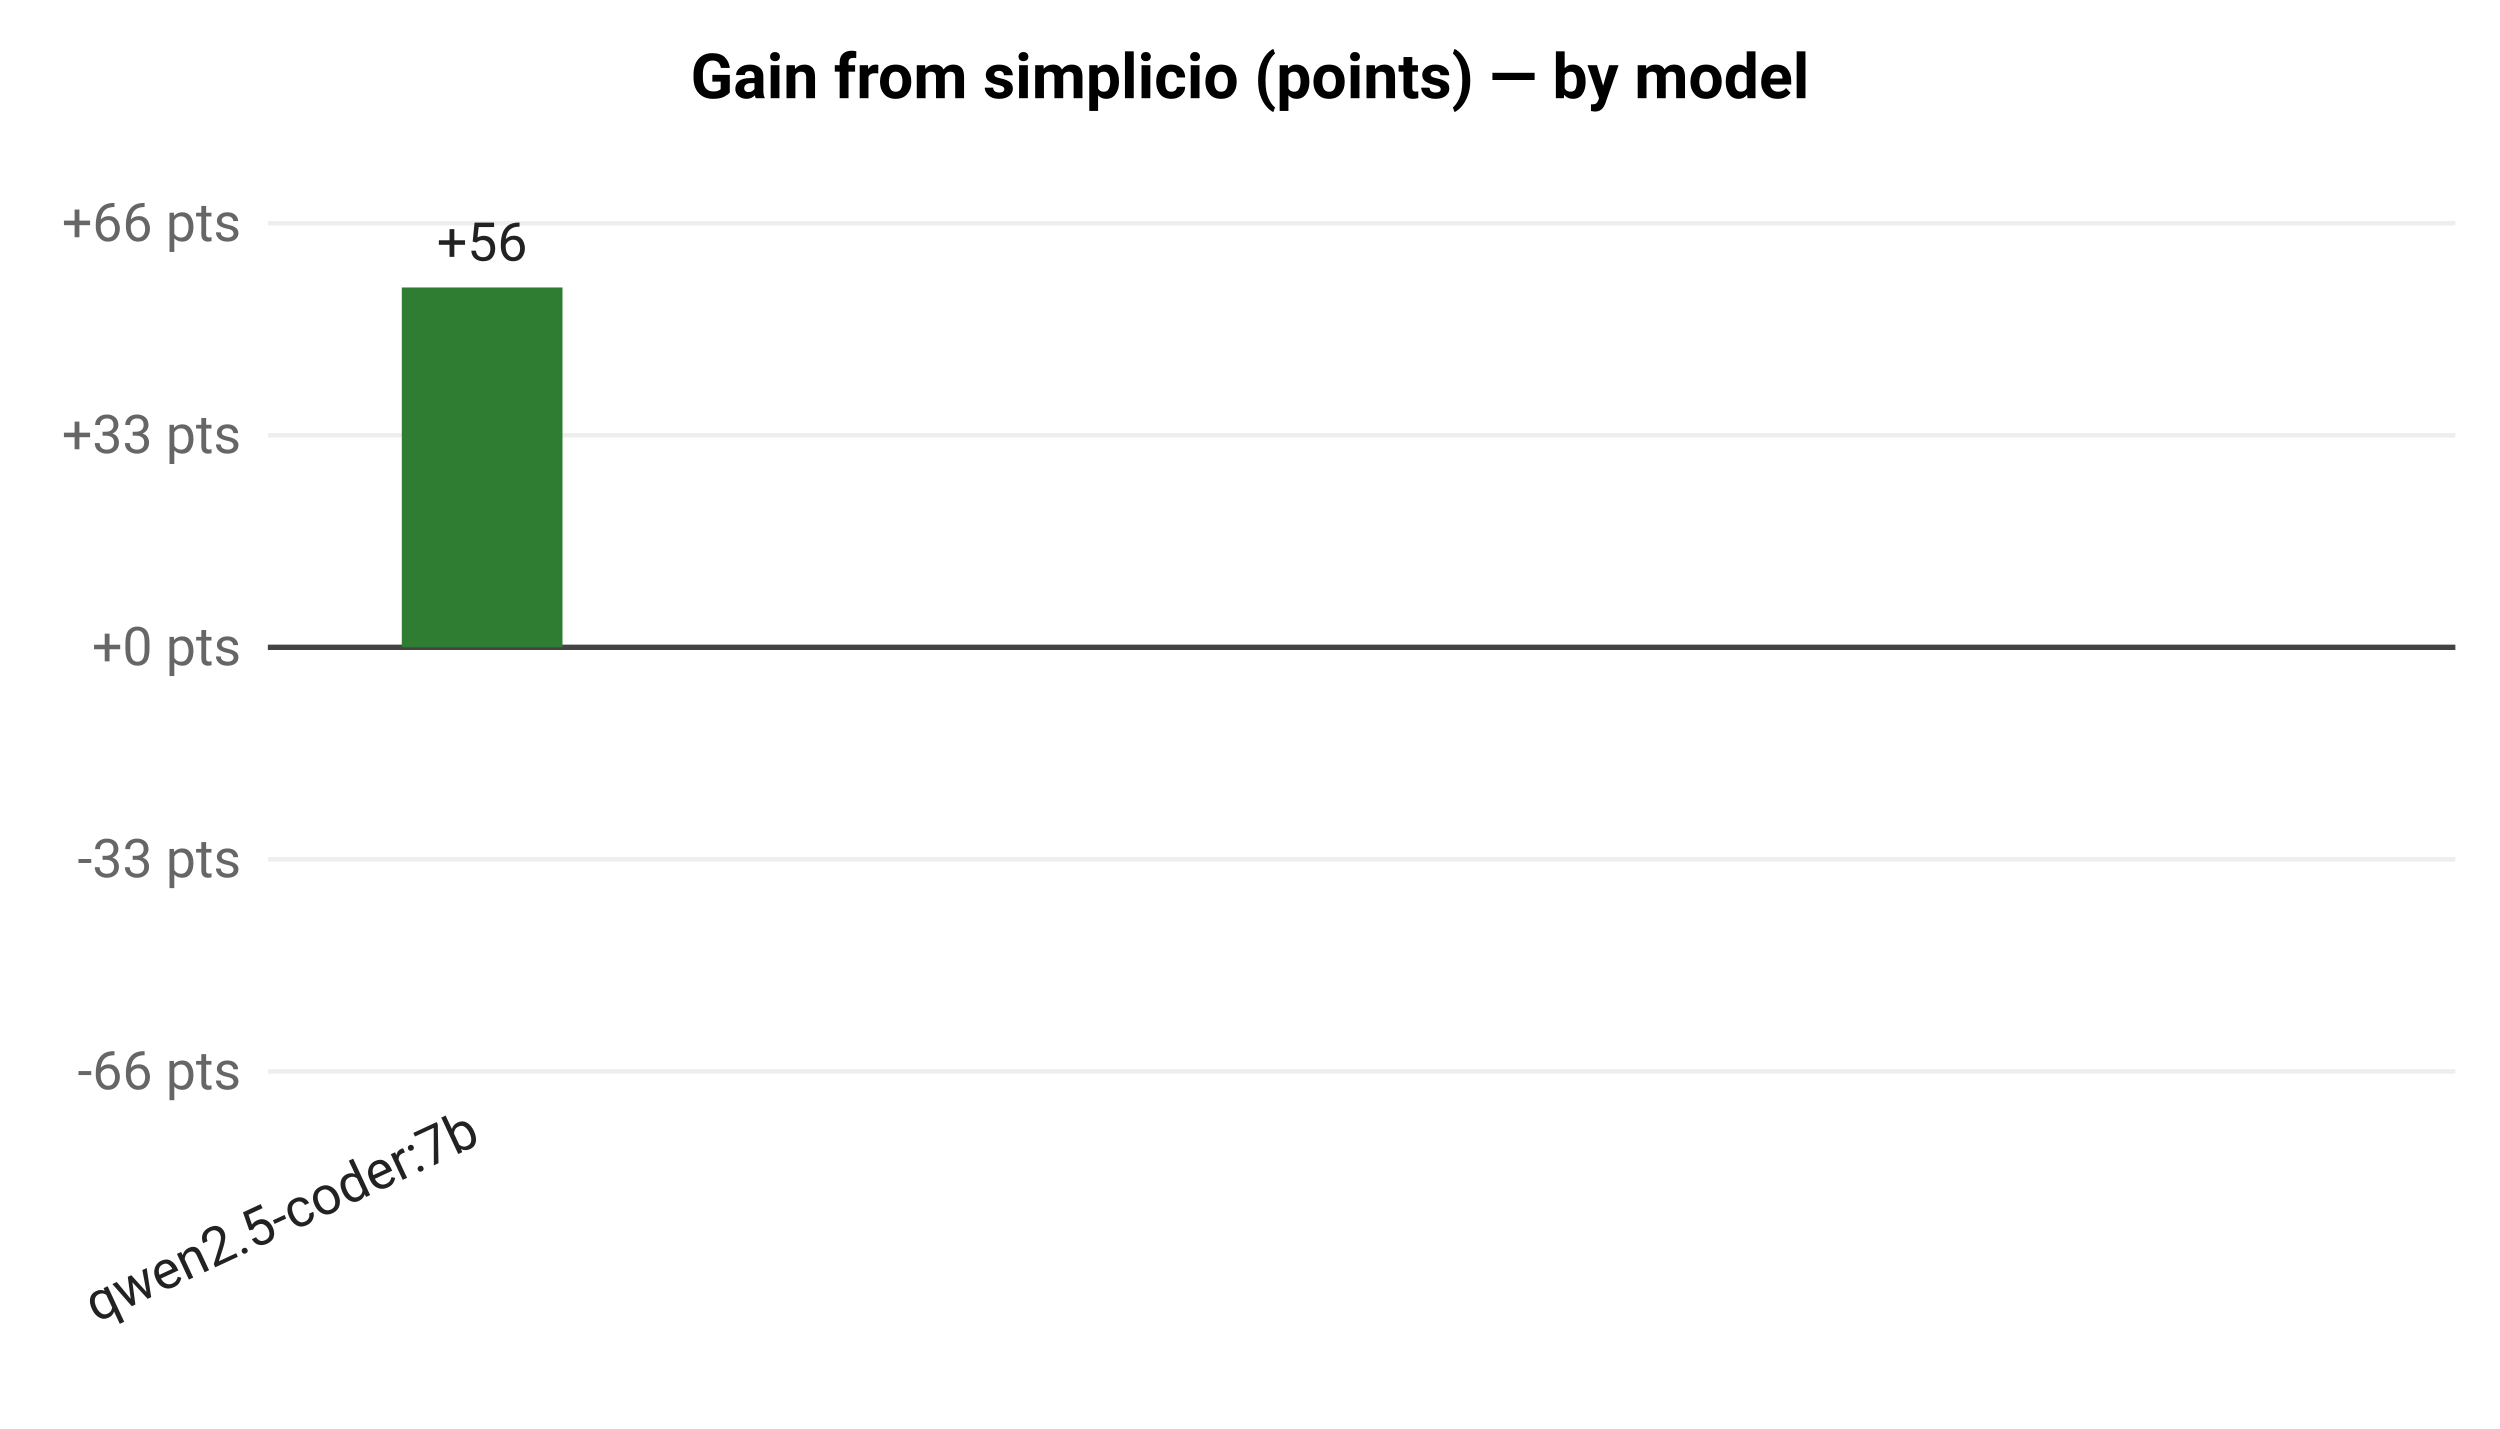
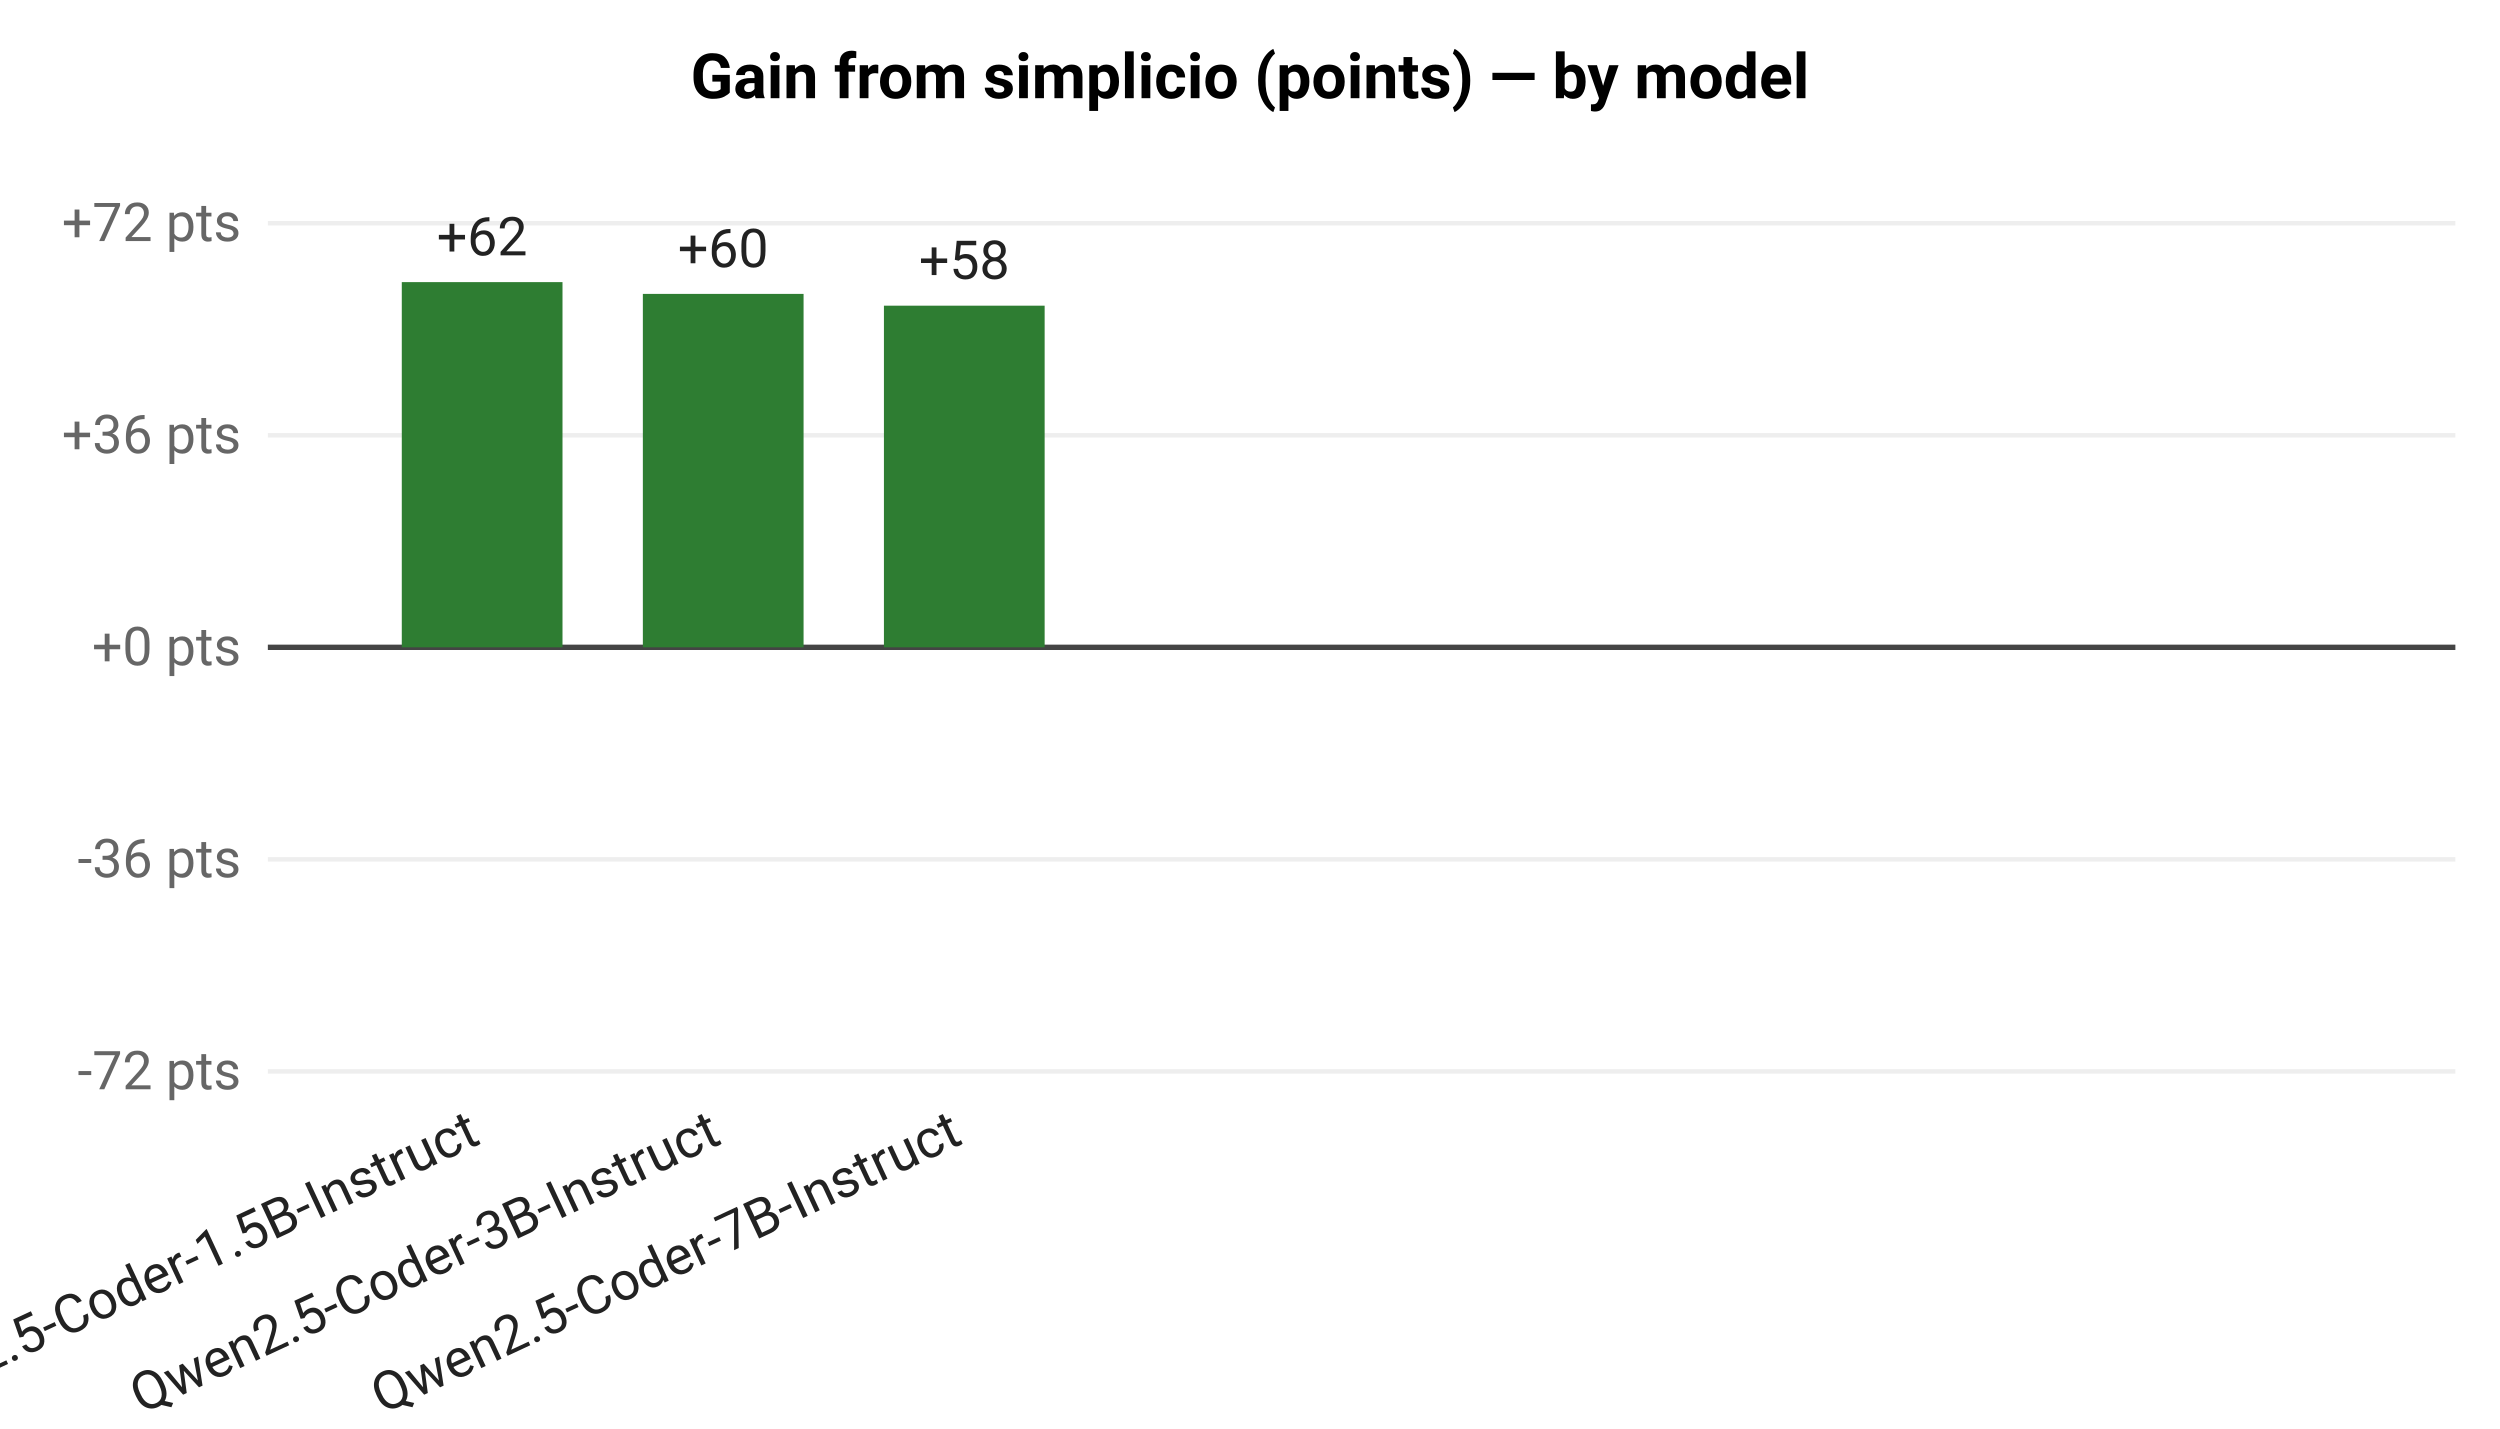
<svg xmlns="http://www.w3.org/2000/svg" viewBox="0 0 560 320" font-family="-apple-system,Segoe UI,Roboto,sans-serif" font-size="12">
  <style>.bar-pos{fill:#2e7d32}.bar-neg{fill:#c62828}.ax{stroke:#444;stroke-width:1.2}.grid{stroke:#eee;stroke-width:1}</style>
  <text x="280.0" y="22" text-anchor="middle" font-weight="600" font-size="14">Gain from simplicio (points) — by model</text>
  <line x1="60" y1="50.0" x2="550" y2="50.0" class="grid" />
-   <text x="54" y="54.0" text-anchor="end" fill="#666">+66 pts</text>
+   <text x="54" y="54.0" text-anchor="end" fill="#666">+72 pts</text>
  <line x1="60" y1="97.5" x2="550" y2="97.5" class="grid" />
-   <text x="54" y="101.5" text-anchor="end" fill="#666">+33 pts</text>
+   <text x="54" y="101.5" text-anchor="end" fill="#666">+36 pts</text>
  <line x1="60" y1="145.0" x2="550" y2="145.0" class="grid" />
  <text x="54" y="149.0" text-anchor="end" fill="#666">+0 pts</text>
  <line x1="60" y1="192.5" x2="550" y2="192.5" class="grid" />
-   <text x="54" y="196.5" text-anchor="end" fill="#666">-33 pts</text>
+   <text x="54" y="196.5" text-anchor="end" fill="#666">-36 pts</text>
  <line x1="60" y1="240.0" x2="550" y2="240.0" class="grid" />
-   <text x="54" y="244.0" text-anchor="end" fill="#666">-66 pts</text>
+   <text x="54" y="244.0" text-anchor="end" fill="#666">-72 pts</text>
  <line x1="60" y1="145.0" x2="550" y2="145.0" class="ax" />
-   <rect x="90" y="64.394" width="36" height="80.606" class="bar-pos" />
-   <text x="108.0" y="58.394" text-anchor="middle" fill="#222">+56</text>
-   <text x="108.0" y="256" transform="rotate(-25 108.0 256)" text-anchor="end" fill="#222">qwen2.5-coder:7b</text>
+   <rect x="90" y="63.194" width="36" height="81.806" class="bar-pos" />
+   <text x="108.0" y="57.194" text-anchor="middle" fill="#222">+62</text>
+   <text x="108.0" y="256" transform="rotate(-25 108.0 256)" text-anchor="end" fill="#222">Qwen2.5-Coder-1.5B-Instruct</text>
+   <rect x="144" y="65.833" width="36" height="79.167" class="bar-pos" />
+   <text x="162.0" y="59.833" text-anchor="middle" fill="#222">+60</text>
+   <text x="162.0" y="256" transform="rotate(-25 162.0 256)" text-anchor="end" fill="#222">Qwen2.5-Coder-3B-Instruct</text>
+   <rect x="198" y="68.472" width="36" height="76.528" class="bar-pos" />
+   <text x="216.0" y="62.472" text-anchor="middle" fill="#222">+58</text>
+   <text x="216.0" y="256" transform="rotate(-25 216.0 256)" text-anchor="end" fill="#222">Qwen2.5-Coder-7B-Instruct</text>
</svg>
